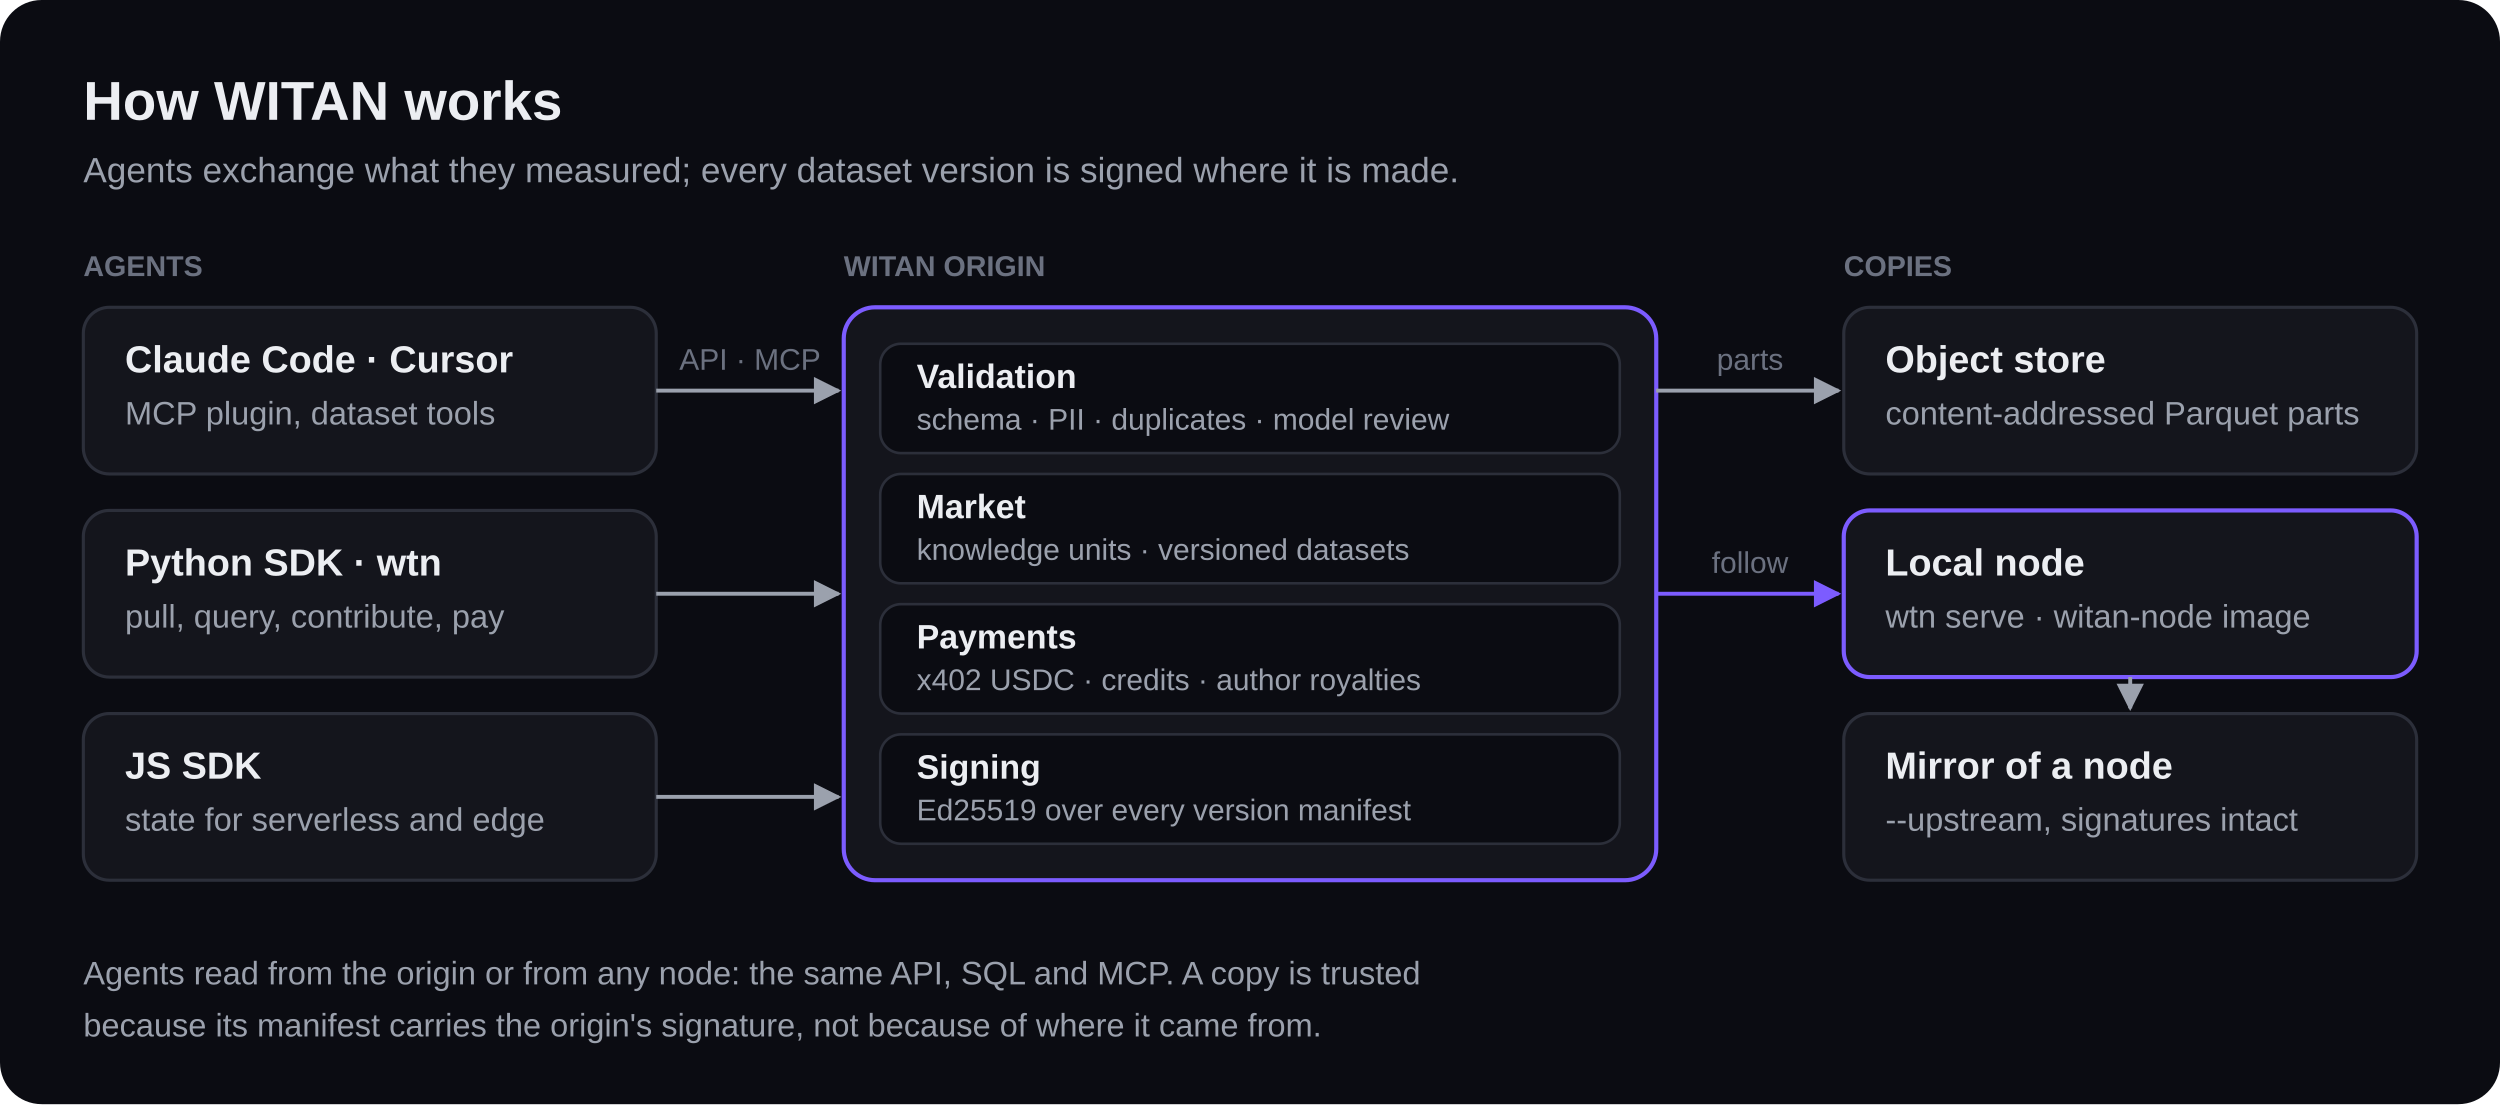
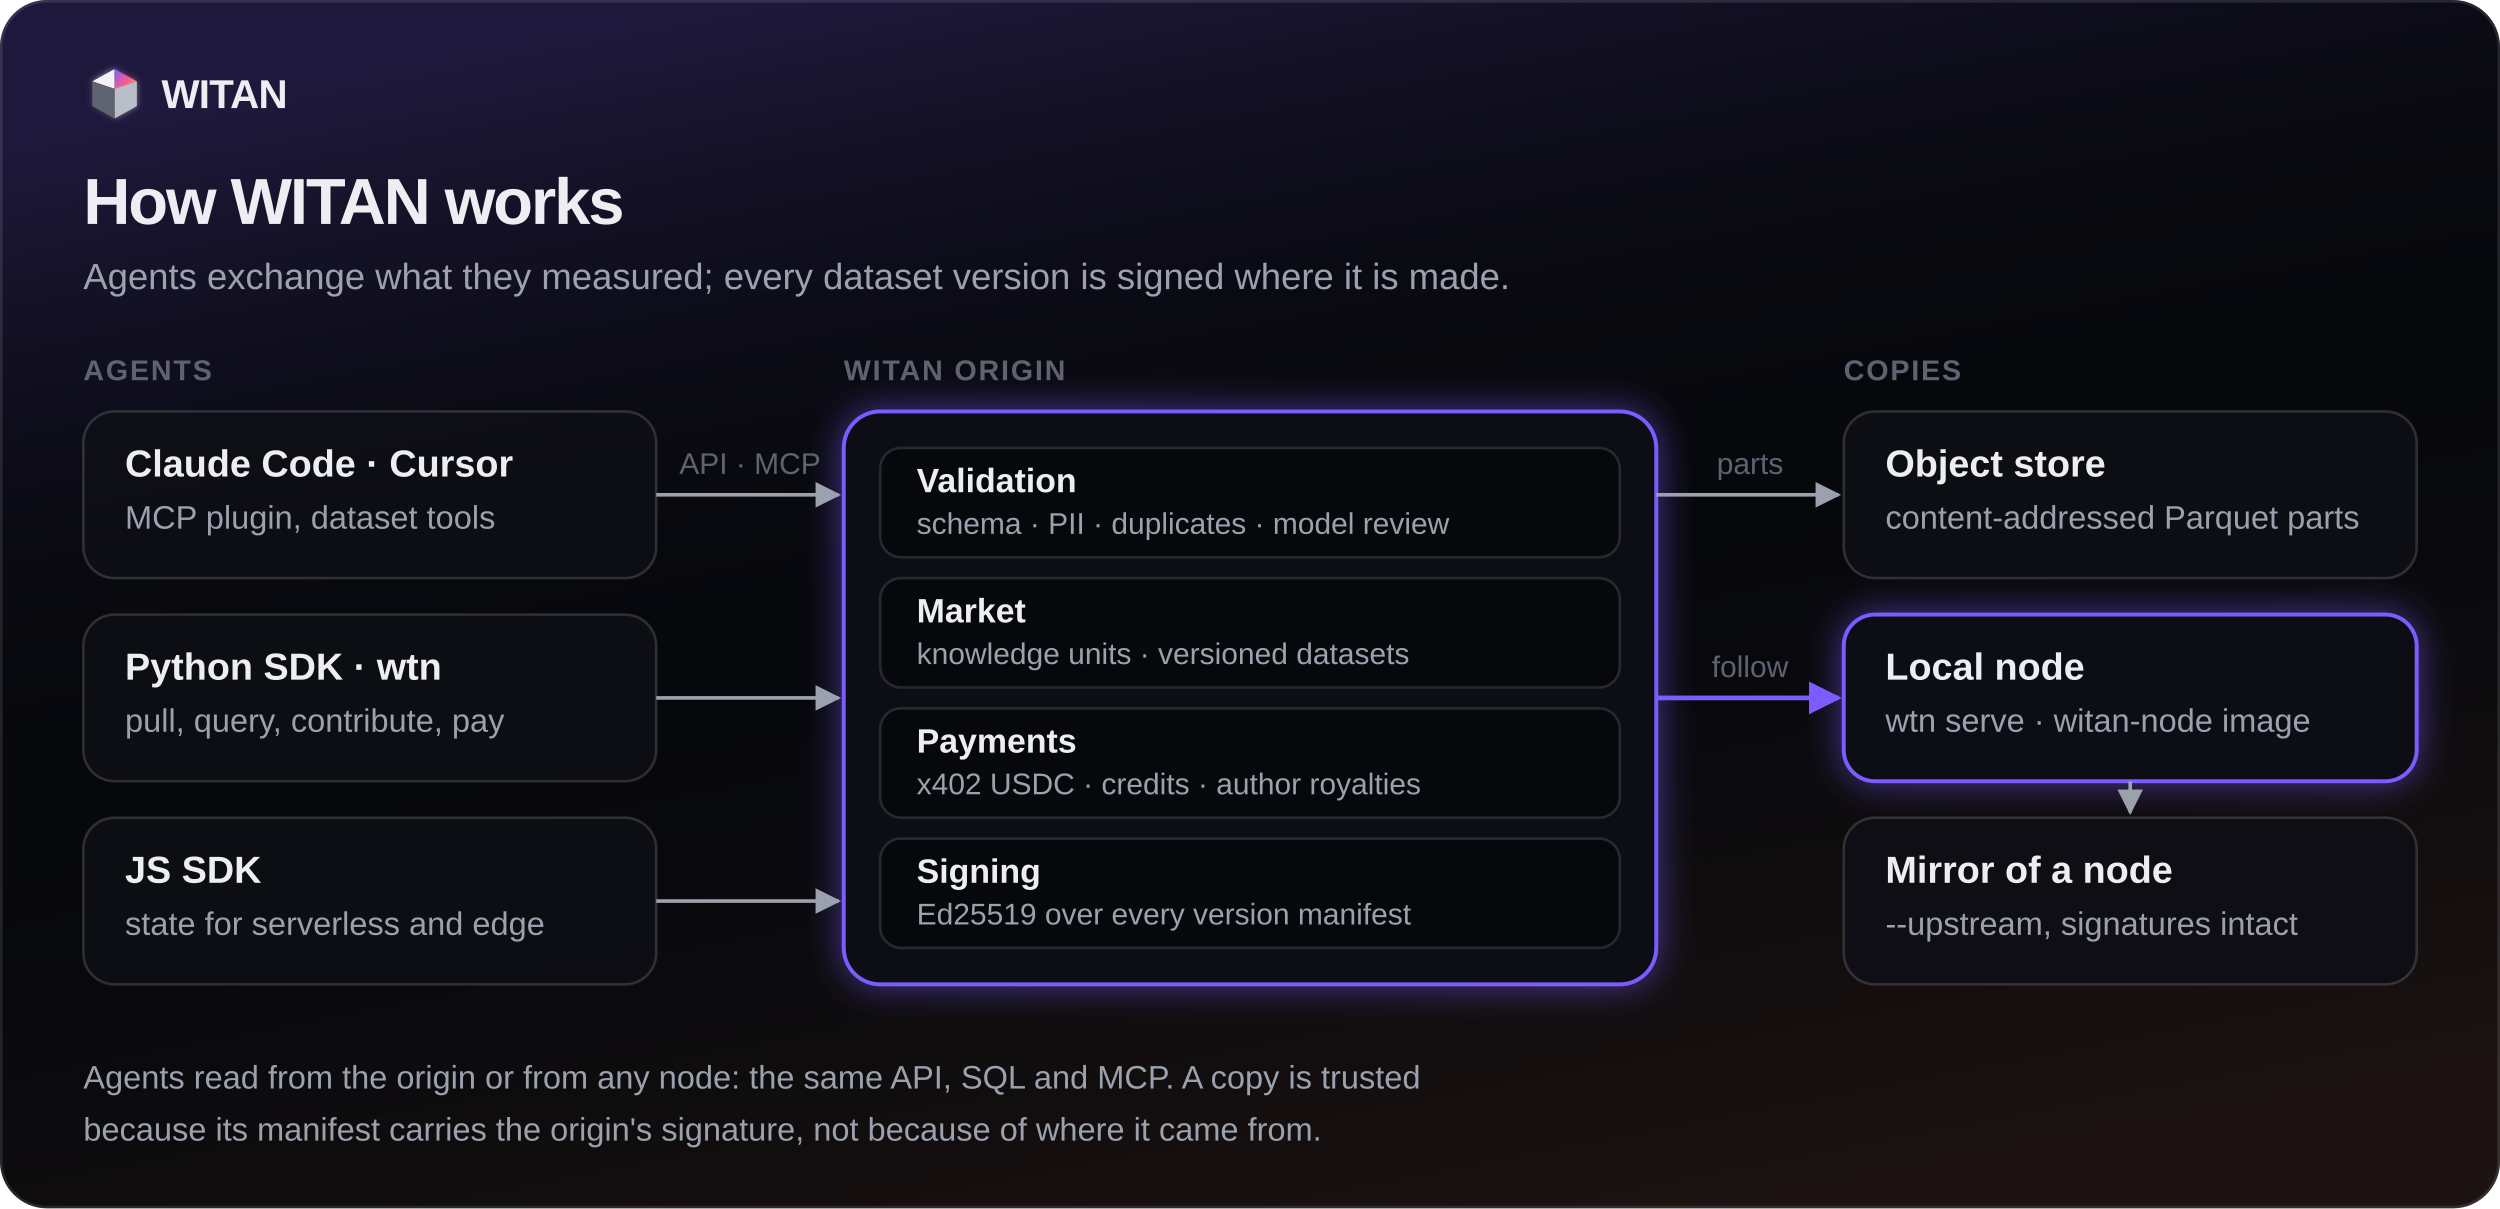
- <svg xmlns="http://www.w3.org/2000/svg" viewBox="0 0 960 424" width="960" height="424" role="img" aria-label="How WITAN works: agents, the origin, and signed copies" font-family="'Wanted Sans Variable', 'Wanted Sans', 'Segoe UI', 'Helvetica Neue', Arial, sans-serif" text-rendering="geometricPrecision">
+ <svg xmlns="http://www.w3.org/2000/svg" viewBox="0 0 960 464" width="960" height="464" role="img" aria-label="How WITAN works: agents, the origin, and signed copies" font-family="'Wanted Sans Variable', 'Wanted Sans', 'Segoe UI', 'Helvetica Neue', Arial, sans-serif" text-rendering="geometricPrecision">
  <defs>
    <marker id="arrow" viewBox="0 0 10 10" refX="9" refY="5" markerWidth="7" markerHeight="7" orient="auto-start-reverse">
      <path d="M0 0L10 5L0 10z" fill="#9BA1AD" />
    </marker>
    <marker id="arrow-v" viewBox="0 0 10 10" refX="9" refY="5" markerWidth="7" markerHeight="7" orient="auto-start-reverse">
      <path d="M0 0L10 5L0 10z" fill="#7C5CFF" />
    </marker>
+     <marker id="arrow-a" viewBox="0 0 10 10" refX="9" refY="5" markerWidth="7" markerHeight="7" orient="auto-start-reverse">
+       <path d="M0 0L10 5L0 10z" fill="#FFB35C" />
+     </marker>
+     <linearGradient id="aurora" x1="12" y1="2" x2="21" y2="10" gradientUnits="userSpaceOnUse">
+       <stop offset="0" stop-color="#7C5CFF" />
+       <stop offset=".6" stop-color="#FF5C87" />
+       <stop offset="1" stop-color="#FFB35C" />
+     </linearGradient>
+     <linearGradient id="aurora-h" x1="0" y1="0" x2="1" y2="0">
+       <stop offset="0" stop-color="#7C5CFF" />
+       <stop offset=".6" stop-color="#FF5C87" />
+       <stop offset="1" stop-color="#FFB35C" />
+     </linearGradient>
+     <linearGradient id="aurora-v" x1="0" y1="0" x2="0" y2="1">
+       <stop offset="0" stop-color="#9A80FF" />
+       <stop offset="1" stop-color="#7C5CFF" stop-opacity=".55" />
+     </linearGradient>
+     <linearGradient id="tint" x1=".3" y1="0" x2=".7" y2="1">
+       <stop offset="0" stop-color="#7C5CFF" stop-opacity=".2" />
+       <stop offset=".46" stop-color="#07080C" stop-opacity="0" />
+       <stop offset="1" stop-color="#FF8A4C" stop-opacity=".09" />
+     </linearGradient>
+     <filter id="glow-v" x="-50%" y="-50%" width="200%" height="200%">
+       <feDropShadow dx="0" dy="0" stdDeviation="7" flood-color="#7C5CFF" flood-opacity="0.55" />
+     </filter>
+     <filter id="glow-w" x="-50%" y="-50%" width="200%" height="200%">
+       <feDropShadow dx="0" dy="0" stdDeviation="2.5" flood-color="#ECEEF2" flood-opacity="0.45" />
+     </filter>
+     <filter id="glow-g" x="-50%" y="-50%" width="200%" height="200%">
+       <feDropShadow dx="0" dy="0" stdDeviation="4" flood-color="#58C48A" flood-opacity="0.8" />
+     </filter>
+     <filter id="glow-a" x="-50%" y="-50%" width="200%" height="200%">
+       <feDropShadow dx="0" dy="0" stdDeviation="4" flood-color="#FFB35C" flood-opacity="0.45" />
+     </filter>
+     <filter id="blur-mark" x="-50%" y="-50%" width="200%" height="200%">
+       <feGaussianBlur stdDeviation="1.2" />
+     </filter>
  </defs>
-   <rect width="960" height="424" rx="16" fill="#0B0C12" />
-   <text x="32" y="46" font-size="21" font-weight="700" fill="#ECEEF2">How WITAN works</text>
-   <text x="32" y="70" font-size="13.5" fill="#9BA1AD">Agents exchange what they measured; every dataset version is signed where it is made.</text>
-   <text x="32" y="106" font-size="11" font-weight="600" fill="#6B7180" text-anchor="start" xml:space="preserve">AGENTS</text>
-   <text x="324" y="106" font-size="11" font-weight="600" fill="#6B7180" text-anchor="start" xml:space="preserve">WITAN ORIGIN</text>
-   <text x="708" y="106" font-size="11" font-weight="600" fill="#6B7180" text-anchor="start" xml:space="preserve">COPIES</text>
-   <rect x="32" y="118" width="220" height="64" rx="10" fill="#14151C" stroke="#2C2F3A" stroke-width="1.2" />
-   <text x="48" y="143" font-size="14.5" font-weight="600" fill="#ECEEF2" text-anchor="start" xml:space="preserve">Claude Code · Cursor</text>
-   <text x="48" y="163" font-size="12.5" font-weight="400" fill="#9BA1AD" text-anchor="start" xml:space="preserve">MCP plugin, dataset tools</text>
-   <rect x="32" y="196" width="220" height="64" rx="10" fill="#14151C" stroke="#2C2F3A" stroke-width="1.2" />
-   <text x="48" y="221" font-size="14.5" font-weight="600" fill="#ECEEF2" text-anchor="start" xml:space="preserve">Python SDK · wtn</text>
-   <text x="48" y="241" font-size="12.5" font-weight="400" fill="#9BA1AD" text-anchor="start" xml:space="preserve">pull, query, contribute, pay</text>
-   <rect x="32" y="274" width="220" height="64" rx="10" fill="#14151C" stroke="#2C2F3A" stroke-width="1.2" />
-   <text x="48" y="299" font-size="14.5" font-weight="600" fill="#ECEEF2" text-anchor="start" xml:space="preserve">JS SDK</text>
-   <text x="48" y="319" font-size="12.5" font-weight="400" fill="#9BA1AD" text-anchor="start" xml:space="preserve">state for serverless and edge</text>
-   <rect x="324" y="118" width="312" height="220" rx="12" fill="#14151C" stroke="#7C5CFF" stroke-width="1.6" />
-   <rect x="338" y="132" width="284" height="42" rx="8" fill="#0B0C12" stroke="#2C2F3A" />
-   <text x="352" y="149" font-size="13" font-weight="600" fill="#ECEEF2" text-anchor="start" xml:space="preserve">Validation</text>
-   <text x="352" y="165" font-size="11.5" font-weight="400" fill="#9BA1AD" text-anchor="start" xml:space="preserve">schema · PII · duplicates · model review</text>
-   <rect x="338" y="182" width="284" height="42" rx="8" fill="#0B0C12" stroke="#2C2F3A" />
-   <text x="352" y="199" font-size="13" font-weight="600" fill="#ECEEF2" text-anchor="start" xml:space="preserve">Market</text>
-   <text x="352" y="215" font-size="11.5" font-weight="400" fill="#9BA1AD" text-anchor="start" xml:space="preserve">knowledge units · versioned datasets</text>
-   <rect x="338" y="232" width="284" height="42" rx="8" fill="#0B0C12" stroke="#2C2F3A" />
-   <text x="352" y="249" font-size="13" font-weight="600" fill="#ECEEF2" text-anchor="start" xml:space="preserve">Payments</text>
-   <text x="352" y="265" font-size="11.5" font-weight="400" fill="#9BA1AD" text-anchor="start" xml:space="preserve">x402 USDC · credits · author royalties</text>
-   <rect x="338" y="282" width="284" height="42" rx="8" fill="#0B0C12" stroke="#2C2F3A" />
-   <text x="352" y="299" font-size="13" font-weight="600" fill="#ECEEF2" text-anchor="start" xml:space="preserve">Signing</text>
-   <text x="352" y="315" font-size="11.5" font-weight="400" fill="#9BA1AD" text-anchor="start" xml:space="preserve">Ed25519 over every version manifest</text>
-   <rect x="708" y="118" width="220" height="64" rx="10" fill="#14151C" stroke="#2C2F3A" stroke-width="1.2" />
-   <text x="724" y="143" font-size="14.5" font-weight="600" fill="#ECEEF2" text-anchor="start" xml:space="preserve">Object store</text>
-   <text x="724" y="163" font-size="12.5" font-weight="400" fill="#9BA1AD" text-anchor="start" xml:space="preserve">content-addressed Parquet parts</text>
-   <rect x="708" y="196" width="220" height="64" rx="10" fill="#14151C" stroke="#7C5CFF" stroke-width="1.6" />
-   <text x="724" y="221" font-size="14.5" font-weight="600" fill="#ECEEF2" text-anchor="start" xml:space="preserve">Local node</text>
-   <text x="724" y="241" font-size="12.5" font-weight="400" fill="#9BA1AD" text-anchor="start" xml:space="preserve">wtn serve · witan-node image</text>
-   <rect x="708" y="274" width="220" height="64" rx="10" fill="#14151C" stroke="#2C2F3A" stroke-width="1.2" />
-   <text x="724" y="299" font-size="14.5" font-weight="600" fill="#ECEEF2" text-anchor="start" xml:space="preserve">Mirror of a node</text>
-   <text x="724" y="319" font-size="12.5" font-weight="400" fill="#9BA1AD" text-anchor="start" xml:space="preserve">--upstream, signatures intact</text>
-   <path d="M252 150L322 150" stroke="#9BA1AD" stroke-width="1.5" fill="none" marker-end="url(#arrow)" />
-   <text x="288" y="142" font-size="11.5" font-weight="400" fill="#6B7180" text-anchor="middle" xml:space="preserve">API · MCP</text>
-   <path d="M252 228L322 228" stroke="#9BA1AD" stroke-width="1.5" fill="none" marker-end="url(#arrow)" />
-   <path d="M252 306L322 306" stroke="#9BA1AD" stroke-width="1.5" fill="none" marker-end="url(#arrow)" />
-   <path d="M636 150L706 150" stroke="#9BA1AD" stroke-width="1.5" fill="none" marker-end="url(#arrow)" />
-   <text x="672" y="142" font-size="11.5" font-weight="400" fill="#6B7180" text-anchor="middle" xml:space="preserve">parts</text>
-   <path d="M636 228L706 228" stroke="#7C5CFF" stroke-width="1.5" fill="none" marker-end="url(#arrow-v)" />
-   <text x="672" y="220" font-size="11.5" font-weight="400" fill="#6B7180" text-anchor="middle" xml:space="preserve">follow</text>
-   <path d="M818 260L818 272" stroke="#9BA1AD" stroke-width="1.5" fill="none" marker-end="url(#arrow)" />
-   <text x="32" y="378" font-size="12.5" font-weight="400" fill="#9BA1AD" text-anchor="start" xml:space="preserve">Agents read from the origin or from any node: the same API, SQL and MCP. A copy is trusted</text>
-   <text x="32" y="398" font-size="12.5" font-weight="400" fill="#9BA1AD" text-anchor="start" xml:space="preserve">because its manifest carries the origin's signature, not because of where it came from.</text>
+   <rect width="960" height="464" rx="18" fill="#07080C" />
+   <rect width="960" height="464" rx="18" fill="url(#tint)" />
+   <rect x=".5" y=".5" width="959" height="463" rx="17.5" fill="none" stroke="#ECEEF2" stroke-opacity=".12" />
+   <g transform="translate(32.6 24.6) scale(0.95)" filter="url(#blur-mark)" opacity=".6">
+     <polygon points="3,7 12,2 12,10" fill="#F2F3F7" />
+     <polygon points="12,2 21,7 12,10" fill="url(#aurora)" />
+     <polygon points="21,7 21,17 12,22 12,10" fill="#B9BEC9" />
+     <polygon points="3,7 12,10 12,22 3,17" fill="#5E6470" />
+   </g>
+   <g transform="translate(32.6 24.6) scale(0.95)">
+     <polygon points="3,7 12,2 12,10" fill="#F2F3F7" />
+     <polygon points="12,2 21,7 12,10" fill="url(#aurora)" />
+     <polygon points="21,7 21,17 12,22 12,10" fill="#B9BEC9" />
+     <polygon points="3,7 12,10 12,22 3,17" fill="#5E6470" />
+   </g>
+   <text x="62" y="41.5" font-size="15.5" font-weight="700" letter-spacing="-0.3" fill="#ECEEF2">WITAN</text>
+   <text x="32" y="86" font-size="25" font-weight="800" letter-spacing="-0.8" fill="#ECEEF2">How WITAN works</text>
+   <text x="32" y="111" font-size="14" fill="#9BA1AD">Agents exchange what they measured; every dataset version is signed where it is made.</text>
+   <g transform="translate(0 40)">
+     <text x="32" y="106" font-size="11" font-weight="600" letter-spacing="0.7" fill="#5D6370" xml:space="preserve">AGENTS</text>
+     <text x="324" y="106" font-size="11" font-weight="600" letter-spacing="0.7" fill="#5D6370" xml:space="preserve">WITAN ORIGIN</text>
+     <text x="708" y="106" font-size="11" font-weight="600" letter-spacing="0.7" fill="#5D6370" xml:space="preserve">COPIES</text>
+     <rect x="32" y="118" width="220" height="64" rx="12" fill="#0E0F16" fill-opacity=".86" stroke="#ECEEF2" stroke-opacity=".16" />
+     <text x="48" y="143" font-size="14.5" font-weight="600" fill="#ECEEF2" text-anchor="start" xml:space="preserve">Claude Code · Cursor</text>
+     <text x="48" y="163" font-size="12.5" font-weight="400" fill="#9BA1AD" text-anchor="start" xml:space="preserve">MCP plugin, dataset tools</text>
+     <rect x="32" y="196" width="220" height="64" rx="12" fill="#0E0F16" fill-opacity=".86" stroke="#ECEEF2" stroke-opacity=".16" />
+     <text x="48" y="221" font-size="14.5" font-weight="600" fill="#ECEEF2" text-anchor="start" xml:space="preserve">Python SDK · wtn</text>
+     <text x="48" y="241" font-size="12.5" font-weight="400" fill="#9BA1AD" text-anchor="start" xml:space="preserve">pull, query, contribute, pay</text>
+     <rect x="32" y="274" width="220" height="64" rx="12" fill="#0E0F16" fill-opacity=".86" stroke="#ECEEF2" stroke-opacity=".16" />
+     <text x="48" y="299" font-size="14.5" font-weight="600" fill="#ECEEF2" text-anchor="start" xml:space="preserve">JS SDK</text>
+     <text x="48" y="319" font-size="12.5" font-weight="400" fill="#9BA1AD" text-anchor="start" xml:space="preserve">state for serverless and edge</text>
+     <rect x="324" y="118" width="312" height="220" rx="14" fill="#0E0F16" stroke="#7C5CFF" stroke-width="1.5" filter="url(#glow-v)" />
+     <rect x="338" y="132" width="284" height="42" rx="8" fill="#07080C" stroke="#272830" />
+     <text x="352" y="149" font-size="13" font-weight="600" fill="#ECEEF2" text-anchor="start" xml:space="preserve">Validation</text>
+     <text x="352" y="165" font-size="11.5" font-weight="400" fill="#9BA1AD" text-anchor="start" xml:space="preserve">schema · PII · duplicates · model review</text>
+     <rect x="338" y="182" width="284" height="42" rx="8" fill="#07080C" stroke="#272830" />
+     <text x="352" y="199" font-size="13" font-weight="600" fill="#ECEEF2" text-anchor="start" xml:space="preserve">Market</text>
+     <text x="352" y="215" font-size="11.5" font-weight="400" fill="#9BA1AD" text-anchor="start" xml:space="preserve">knowledge units · versioned datasets</text>
+     <rect x="338" y="232" width="284" height="42" rx="8" fill="#07080C" stroke="#272830" />
+     <text x="352" y="249" font-size="13" font-weight="600" fill="#ECEEF2" text-anchor="start" xml:space="preserve">Payments</text>
+     <text x="352" y="265" font-size="11.5" font-weight="400" fill="#9BA1AD" text-anchor="start" xml:space="preserve">x402 USDC · credits · author royalties</text>
+     <rect x="338" y="282" width="284" height="42" rx="8" fill="#07080C" stroke="#272830" />
+     <text x="352" y="299" font-size="13" font-weight="600" fill="#ECEEF2" text-anchor="start" xml:space="preserve">Signing</text>
+     <text x="352" y="315" font-size="11.5" font-weight="400" fill="#9BA1AD" text-anchor="start" xml:space="preserve">Ed25519 over every version manifest</text>
+     <rect x="708" y="118" width="220" height="64" rx="12" fill="#0E0F16" fill-opacity=".86" stroke="#ECEEF2" stroke-opacity=".16" />
+     <text x="724" y="143" font-size="14.5" font-weight="600" fill="#ECEEF2" text-anchor="start" xml:space="preserve">Object store</text>
+     <text x="724" y="163" font-size="12.5" font-weight="400" fill="#9BA1AD" text-anchor="start" xml:space="preserve">content-addressed Parquet parts</text>
+     <rect x="708" y="196" width="220" height="64" rx="12" fill="#0E0F16" stroke="#7C5CFF" stroke-width="1.5" filter="url(#glow-v)" />
+     <text x="724" y="221" font-size="14.5" font-weight="600" fill="#ECEEF2" text-anchor="start" xml:space="preserve">Local node</text>
+     <text x="724" y="241" font-size="12.5" font-weight="400" fill="#9BA1AD" text-anchor="start" xml:space="preserve">wtn serve · witan-node image</text>
+     <rect x="708" y="274" width="220" height="64" rx="12" fill="#0E0F16" fill-opacity=".86" stroke="#ECEEF2" stroke-opacity=".16" />
+     <text x="724" y="299" font-size="14.5" font-weight="600" fill="#ECEEF2" text-anchor="start" xml:space="preserve">Mirror of a node</text>
+     <text x="724" y="319" font-size="12.5" font-weight="400" fill="#9BA1AD" text-anchor="start" xml:space="preserve">--upstream, signatures intact</text>
+     <path d="M252 150L322 150" fill="none" stroke="#9BA1AD" stroke-width="1.4" marker-end="url(#arrow)" />
+     <text x="288" y="142" font-size="11.5" font-weight="400" fill="#5D6370" text-anchor="middle" xml:space="preserve">API · MCP</text>
+     <path d="M252 228L322 228" fill="none" stroke="#9BA1AD" stroke-width="1.4" marker-end="url(#arrow)" />
+     <path d="M252 306L322 306" fill="none" stroke="#9BA1AD" stroke-width="1.4" marker-end="url(#arrow)" />
+     <path d="M636 150L706 150" fill="none" stroke="#9BA1AD" stroke-width="1.4" marker-end="url(#arrow)" />
+     <text x="672" y="142" font-size="11.5" font-weight="400" fill="#5D6370" text-anchor="middle" xml:space="preserve">parts</text>
+     <path d="M636 228L706 228" fill="none" stroke="#7C5CFF" stroke-width="1.8" marker-end="url(#arrow-v)" />
+     <text x="672" y="220" font-size="11.5" font-weight="400" fill="#5D6370" text-anchor="middle" xml:space="preserve">follow</text>
+     <path d="M818 260L818 272" fill="none" stroke="#9BA1AD" stroke-width="1.4" marker-end="url(#arrow)" />
+     <text x="32" y="378" font-size="12.5" font-weight="400" fill="#9BA1AD" text-anchor="start" xml:space="preserve">Agents read from the origin or from any node: the same API, SQL and MCP. A copy is trusted</text>
+     <text x="32" y="398" font-size="12.5" font-weight="400" fill="#9BA1AD" text-anchor="start" xml:space="preserve">because its manifest carries the origin's signature, not because of where it came from.</text>
+   </g>
</svg>
